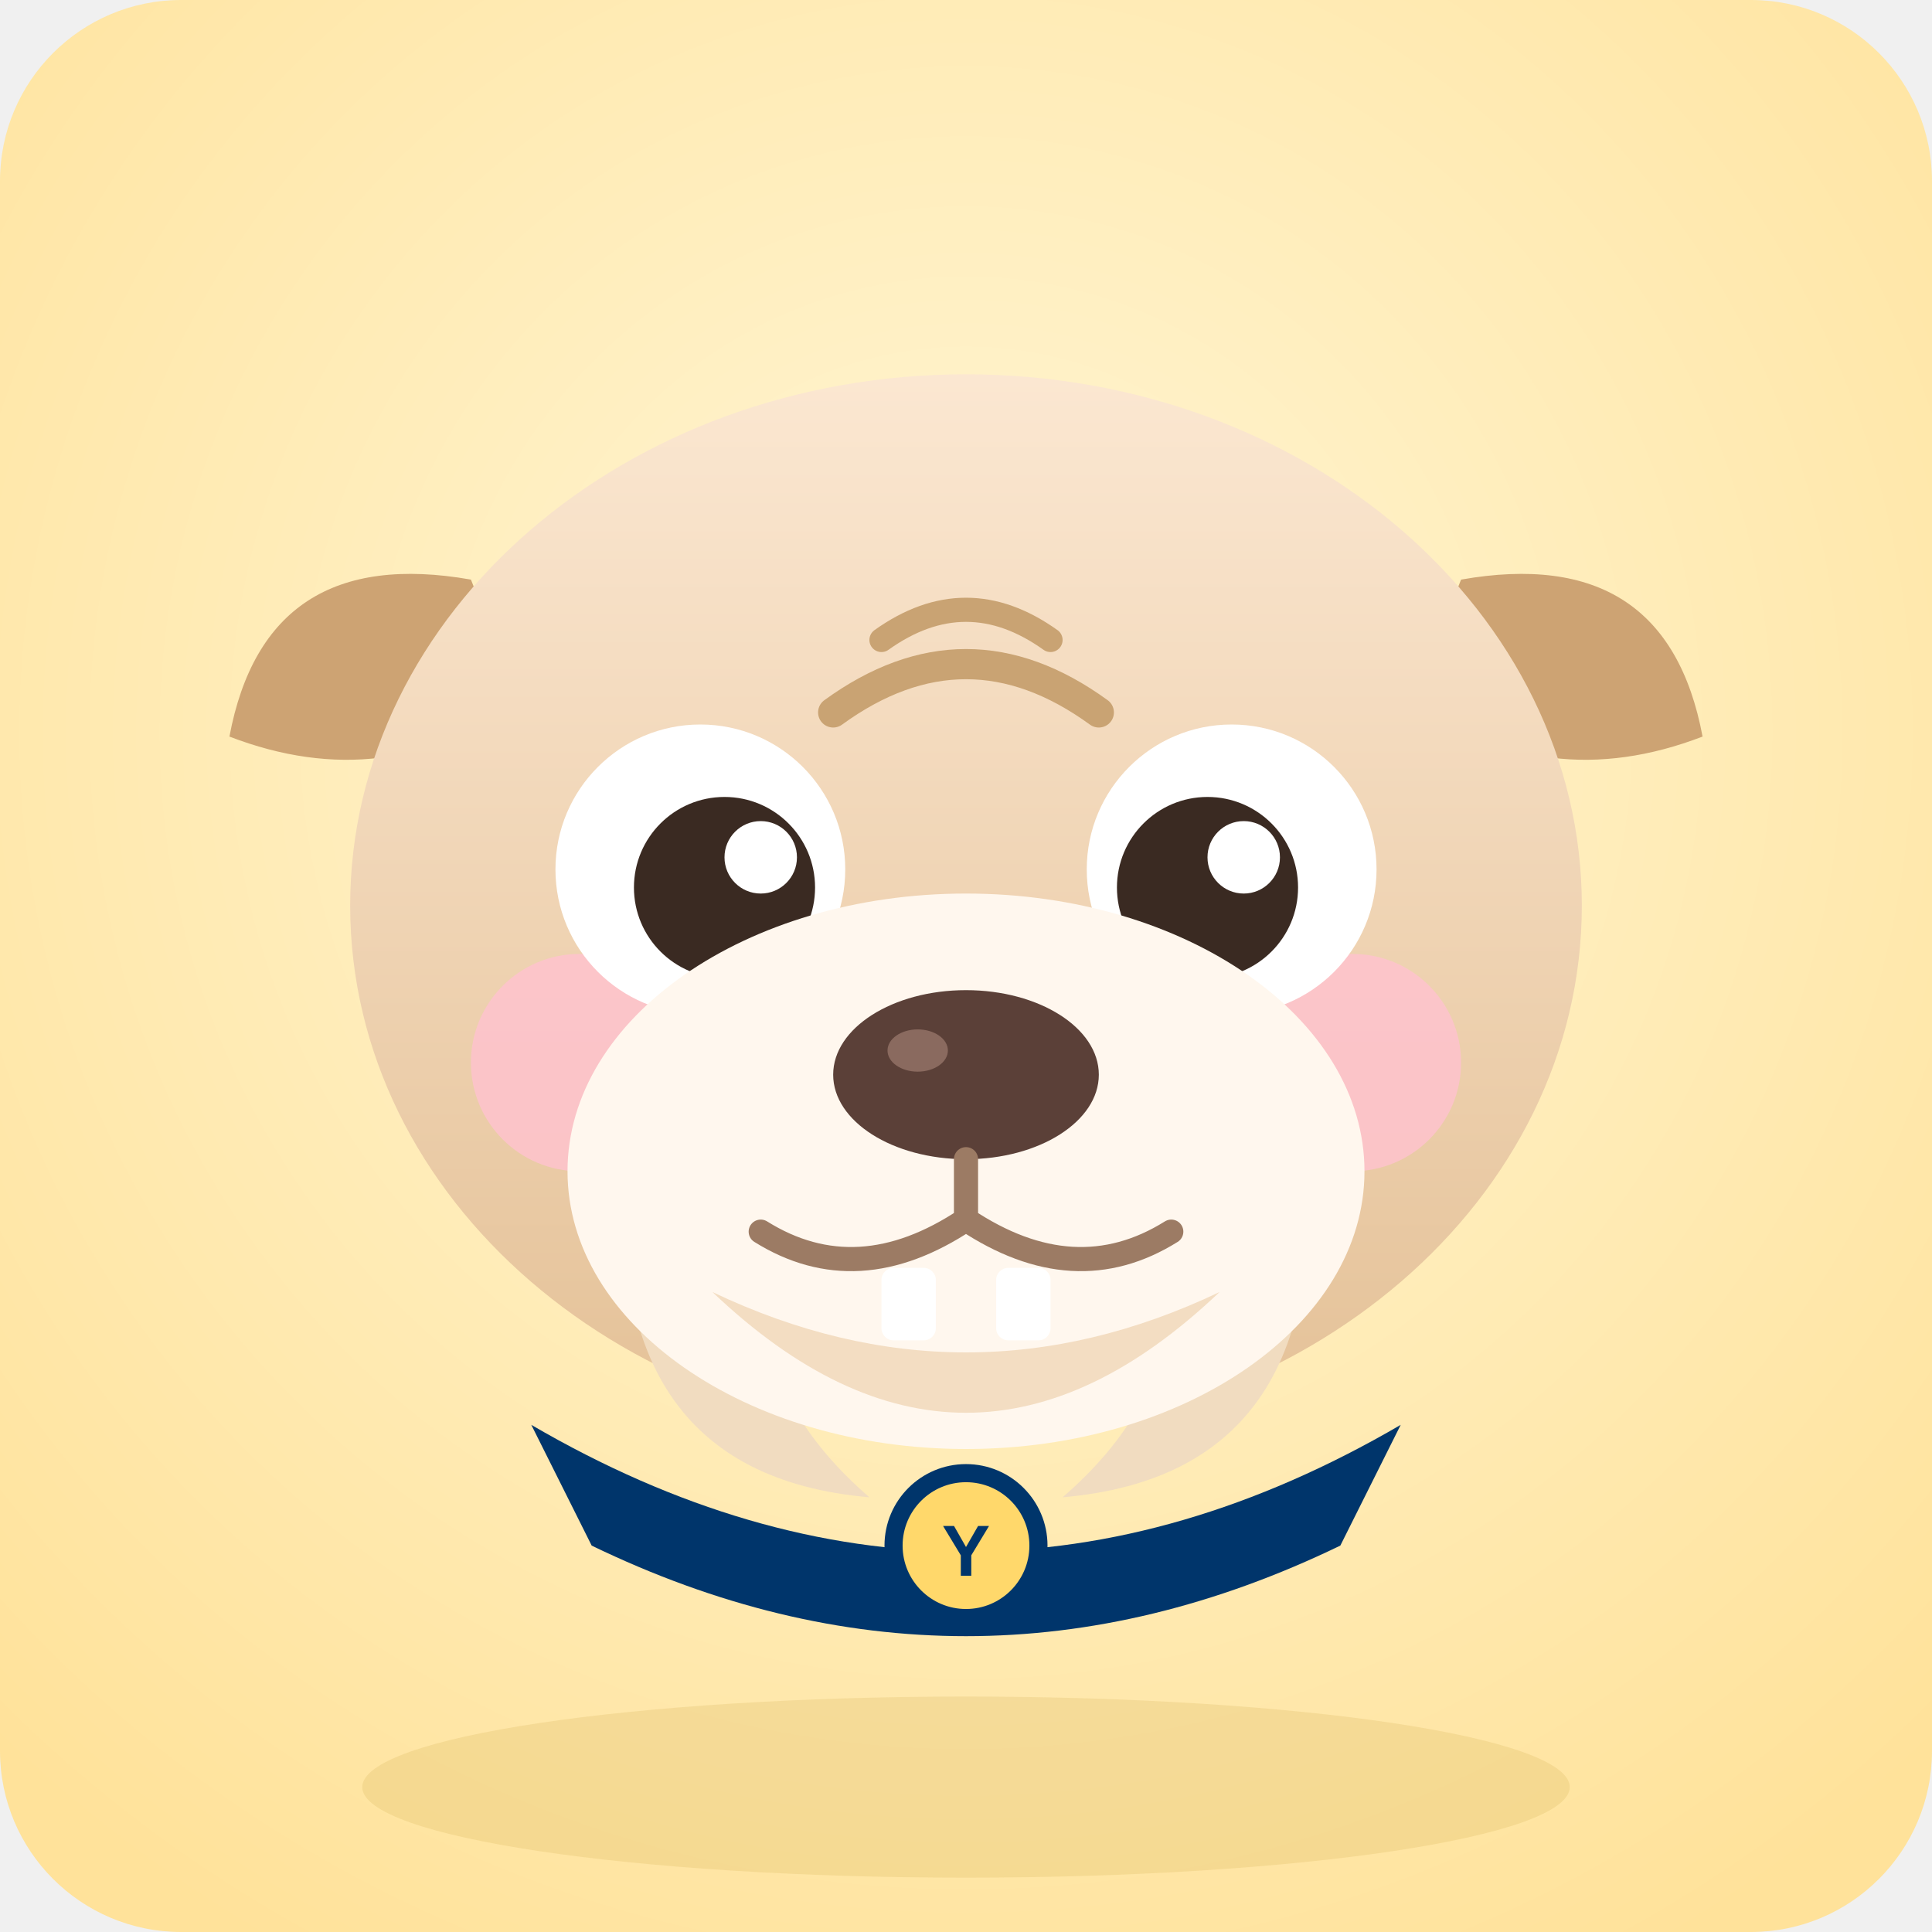
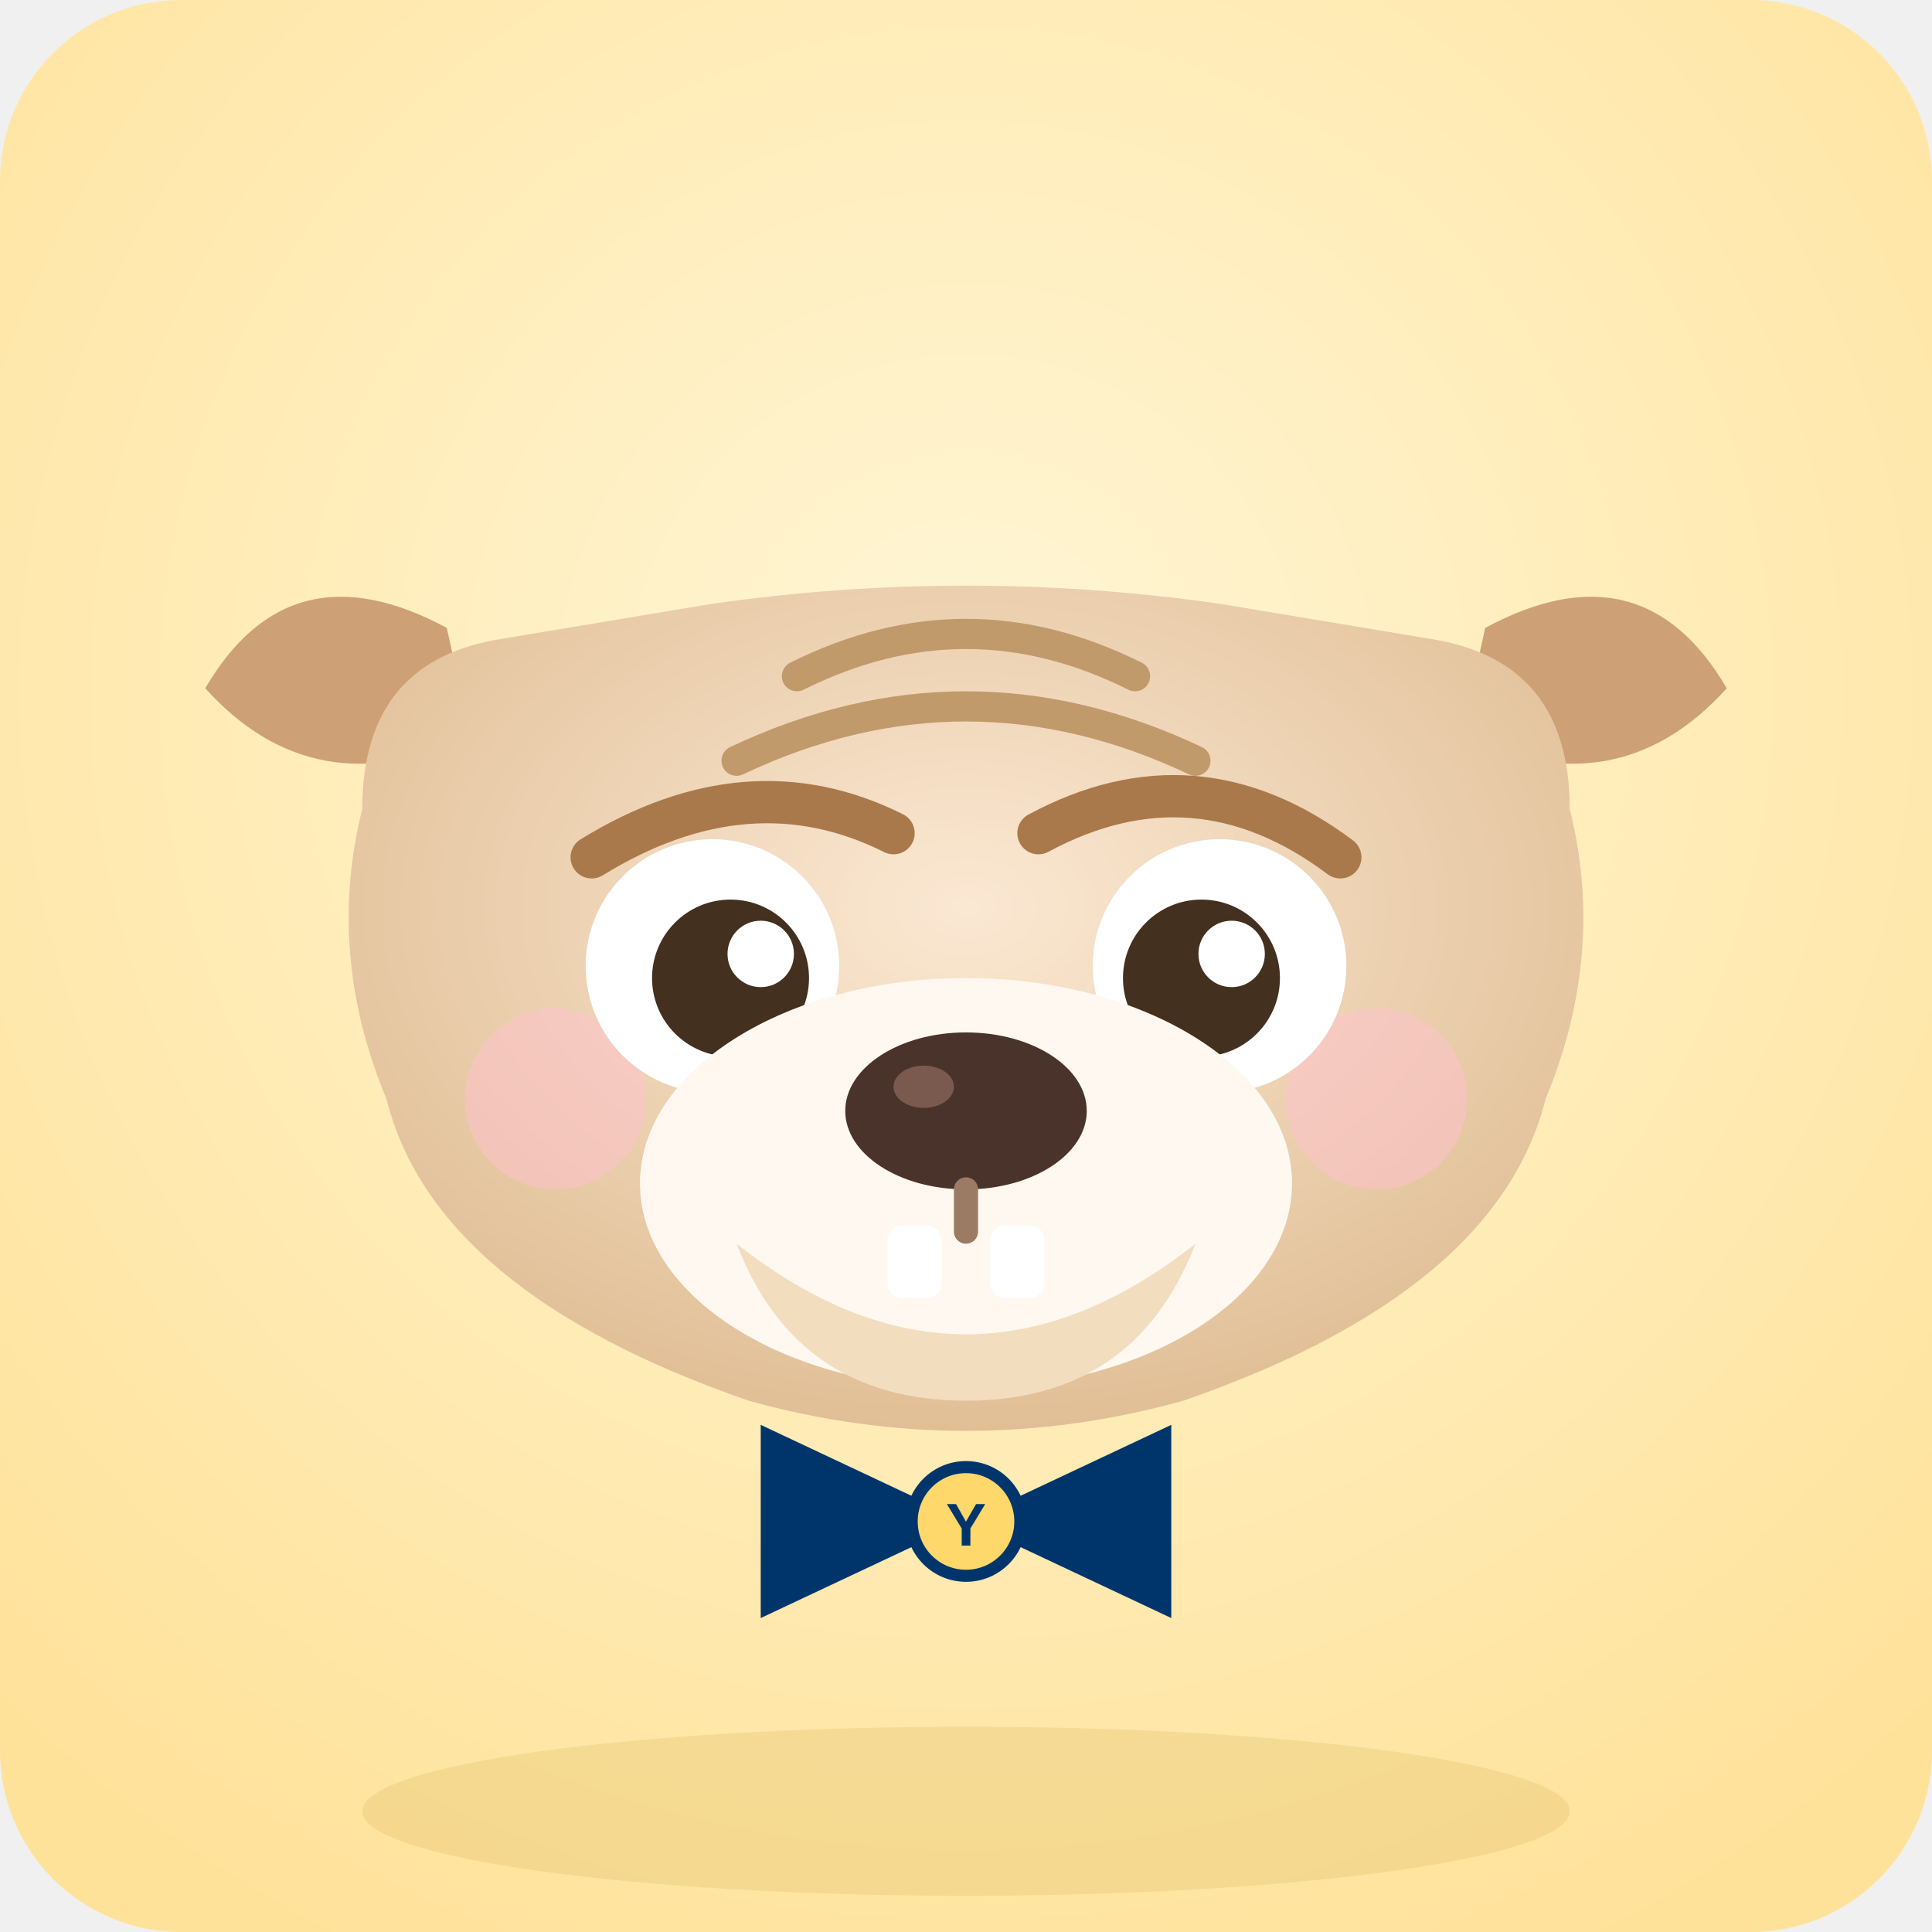
- <svg xmlns="http://www.w3.org/2000/svg" viewBox="0 0 320 320" role="img" aria-label="Cute animated Yale bulldog">
+ <svg xmlns="http://www.w3.org/2000/svg" viewBox="0 0 320 320" role="img" aria-label="Handsome animated Yale bulldog">
  <defs>
-     <radialGradient id="a1bg" cx="50%" cy="38%" r="72%">
+     <radialGradient id="h1bg" cx="50%" cy="36%" r="72%">
      <stop offset="0%" stop-color="#fff6d6" />
      <stop offset="100%" stop-color="#ffe29a" />
    </radialGradient>
-     <linearGradient id="a1fur" x1="0" y1="0" x2="0" y2="1">
-       <stop offset="0%" stop-color="#fbe7d1" />
-       <stop offset="100%" stop-color="#e4c197" />
-     </linearGradient>
+     <radialGradient id="h1fur" cx="50%" cy="38%" r="72%">
+       <stop offset="0%" stop-color="#fbe8d3" />
+       <stop offset="100%" stop-color="#dcb88c" />
+     </radialGradient>
    <style>
-       @keyframes bob1 { 0%,100%{transform:translateY(0)} 50%{transform:translateY(-7px)} }
-       @keyframes blink1 { 0%,90%,100%{transform:scaleY(1)} 95%{transform:scaleY(.08)} }
-       @keyframes earL1 { 0%,100%{transform:rotate(0)} 50%{transform:rotate(-12deg)} }
-       @keyframes earR1 { 0%,100%{transform:rotate(0)} 50%{transform:rotate(12deg)} }
-       #dog1 { animation: bob1 2.6s ease-in-out infinite; transform-box: fill-box; transform-origin: center bottom; }
-       #eyes1 { animation: blink1 4.2s ease-in-out infinite; transform-box: fill-box; transform-origin: center; }
-       #earL1 { animation: earL1 3.6s ease-in-out infinite; transform-box: fill-box; transform-origin: 80% 90%; }
-       #earR1 { animation: earR1 3.6s ease-in-out infinite; transform-box: fill-box; transform-origin: 20% 90%; }
+       @keyframes bob1 { 0%,100%{transform:translateY(0)} 50%{transform:translateY(-6px)} }
+       @keyframes wink1 { 0%,86%,100%{transform:scaleY(1)} 92%{transform:scaleY(.12)} }
+       @keyframes earL1 { 0%,100%{transform:rotate(0)} 50%{transform:rotate(-8deg)} }
+       @keyframes earR1 { 0%,100%{transform:rotate(0)} 50%{transform:rotate(8deg)} }
+       @keyframes tie1 { 0%,100%{transform:rotate(-4deg)} 50%{transform:rotate(4deg)} }
+       #dog1 { animation: bob1 2.8s ease-in-out infinite; transform-box: fill-box; transform-origin: center bottom; }
+       #winkR1 { animation: wink1 4s ease-in-out infinite; transform-box: fill-box; transform-origin: center; }
+       #earL1 { animation: earL1 3.6s ease-in-out infinite; transform-box: fill-box; transform-origin: 85% 90%; }
+       #earR1 { animation: earR1 3.6s ease-in-out infinite; transform-box: fill-box; transform-origin: 15% 90%; }
+       #tie1 { animation: tie1 3s ease-in-out infinite; transform-box: fill-box; transform-origin: center; }
    </style>
  </defs>
-   <rect width="320" height="320" rx="30" fill="url(#a1bg)" />
-   <ellipse cx="160" cy="296" rx="100" ry="15" fill="#caa23e" opacity="0.18" />
+   <rect width="320" height="320" rx="30" fill="url(#h1bg)" />
+   <ellipse cx="160" cy="300" rx="100" ry="14" fill="#caa23e" opacity="0.18" />
  <g id="dog1">
-     <path id="earL1" d="M78 96 q-34 -6 -40 26 q26 10 48 -6 Z" fill="#cda373" />
-     <path id="earR1" d="M242 96 q34 -6 40 26 q-26 10 -48 -6 Z" fill="#cda373" />
-     <ellipse cx="160" cy="150" rx="102" ry="88" fill="url(#a1fur)" />
-     <path d="M138 118 q22 -16 44 0" stroke="#c9a373" stroke-width="5" fill="none" stroke-linecap="round" />
-     <path d="M146 106 q14 -10 28 0" stroke="#c9a373" stroke-width="4" fill="none" stroke-linecap="round" />
-     <circle cx="96" cy="176" r="18" fill="#ffc2cf" opacity="0.8" />
-     <circle cx="224" cy="176" r="18" fill="#ffc2cf" opacity="0.8" />
-     <g id="eyes1">
-       <circle cx="116" cy="144" r="24" fill="#fff" />
-       <circle cx="204" cy="144" r="24" fill="#fff" />
-       <circle cx="120" cy="147" r="15" fill="#3a2a22" />
-       <circle cx="200" cy="147" r="15" fill="#3a2a22" />
-       <circle cx="126" cy="142" r="6" fill="#fff" />
-       <circle cx="206" cy="142" r="6" fill="#fff" />
+     <path id="earL1" d="M74 104 q-26 -14 -40 10 q18 20 44 8 Z" fill="#cda076" />
+     <path id="earR1" d="M246 104 q26 -14 40 10 q-18 20 -44 8 Z" fill="#cda076" />
+     <path d="M60 134 Q60 110 82 106 L118 100 Q160 94 202 100 L238 106 Q260 110 260 134              Q266 158 256 182 Q248 214 196 232 Q160 242 124 232 Q72 214 64 182              Q54 158 60 134 Z" fill="url(#h1fur)" />
+     <path d="M132 112 q28 -14 56 0" stroke="#c19a6c" stroke-width="5" fill="none" stroke-linecap="round" />
+     <path d="M122 126 q38 -18 76 0" stroke="#c19a6c" stroke-width="5" fill="none" stroke-linecap="round" />
+     <path d="M98 142 q26 -16 50 -4" stroke="#a9794b" stroke-width="7" fill="none" stroke-linecap="round" />
+     <path d="M172 138 q26 -14 50 4" stroke="#a9794b" stroke-width="7" fill="none" stroke-linecap="round" />
+     <circle cx="92" cy="182" r="15" fill="#ffc2cf" opacity="0.5" />
+     <circle cx="228" cy="182" r="15" fill="#ffc2cf" opacity="0.5" />
+     <g>
+       <circle cx="118" cy="160" r="21" fill="#fff" />
+       <circle cx="121" cy="162" r="13" fill="#44301f" />
+       <circle cx="126" cy="158" r="5.5" fill="#fff" />
    </g>
-     <path d="M104 188 q-6 56 40 60 q-30 -26 -8 -60 Z" fill="#f1dcc0" />
-     <path d="M216 188 q6 56 -40 60 q30 -26 8 -60 Z" fill="#f1dcc0" />
-     <ellipse cx="160" cy="194" rx="66" ry="46" fill="#fff7ee" />
-     <path d="M118 214 q42 40 84 0 q-42 20 -84 0 Z" fill="#f3ddc2" />
-     <rect x="146" y="210" width="9" height="12" rx="2" fill="#fff" />
-     <rect x="165" y="210" width="9" height="12" rx="2" fill="#fff" />
-     <ellipse cx="160" cy="178" rx="22" ry="14" fill="#5b4038" />
-     <ellipse cx="152" cy="174" rx="5" ry="3.5" fill="#8a6a5f" />
-     <path d="M160 192 v10 M160 202 q-18 12 -34 2 M160 202 q18 12 34 2" stroke="#9c7b64" stroke-width="4" fill="none" stroke-linecap="round" />
+     <g id="winkR1">
+       <circle cx="202" cy="160" r="21" fill="#fff" />
+       <circle cx="199" cy="162" r="13" fill="#44301f" />
+       <circle cx="204" cy="158" r="5.5" fill="#fff" />
+     </g>
+     <ellipse cx="160" cy="196" rx="54" ry="34" fill="#fff8f0" />
+     <ellipse cx="160" cy="184" rx="20" ry="13" fill="#4a332a" />
+     <ellipse cx="153" cy="180" rx="5" ry="3.5" fill="#7a5a4f" />
+     <path d="M160 197 v7" stroke="#9c7b64" stroke-width="4" fill="none" stroke-linecap="round" />
+     <path d="M122 206 q38 30 76 0 q-10 26 -38 26 q-28 0 -38 -26 Z" fill="#f3ddbf" />
+     <rect x="147" y="203" width="9" height="12" rx="2.5" fill="#fff" />
+     <rect x="164" y="203" width="9" height="12" rx="2.5" fill="#fff" />
  </g>
-   <path d="M88 236 q72 42 144 0 l-10 20 q-62 30 -124 0 Z" fill="#00356b" />
-   <circle cx="160" cy="256" r="12" fill="#ffd86b" stroke="#00356b" stroke-width="3" />
-   <text x="160" y="261" text-anchor="middle" font-family="Arial Black, Arial, sans-serif" font-size="12" font-weight="900" fill="#00356b">Y</text>
+   <g id="tie1">
+     <path d="M160 252 l-34 -16 v32 Z" fill="#00356b" />
+     <path d="M160 252 l34 -16 v32 Z" fill="#00356b" />
+     <circle cx="160" cy="252" r="9" fill="#ffd86b" stroke="#00356b" stroke-width="2" />
+     <text x="160" y="256" text-anchor="middle" font-family="Arial Black, Arial, sans-serif" font-size="10" font-weight="900" fill="#00356b">Y</text>
+   </g>
</svg>
